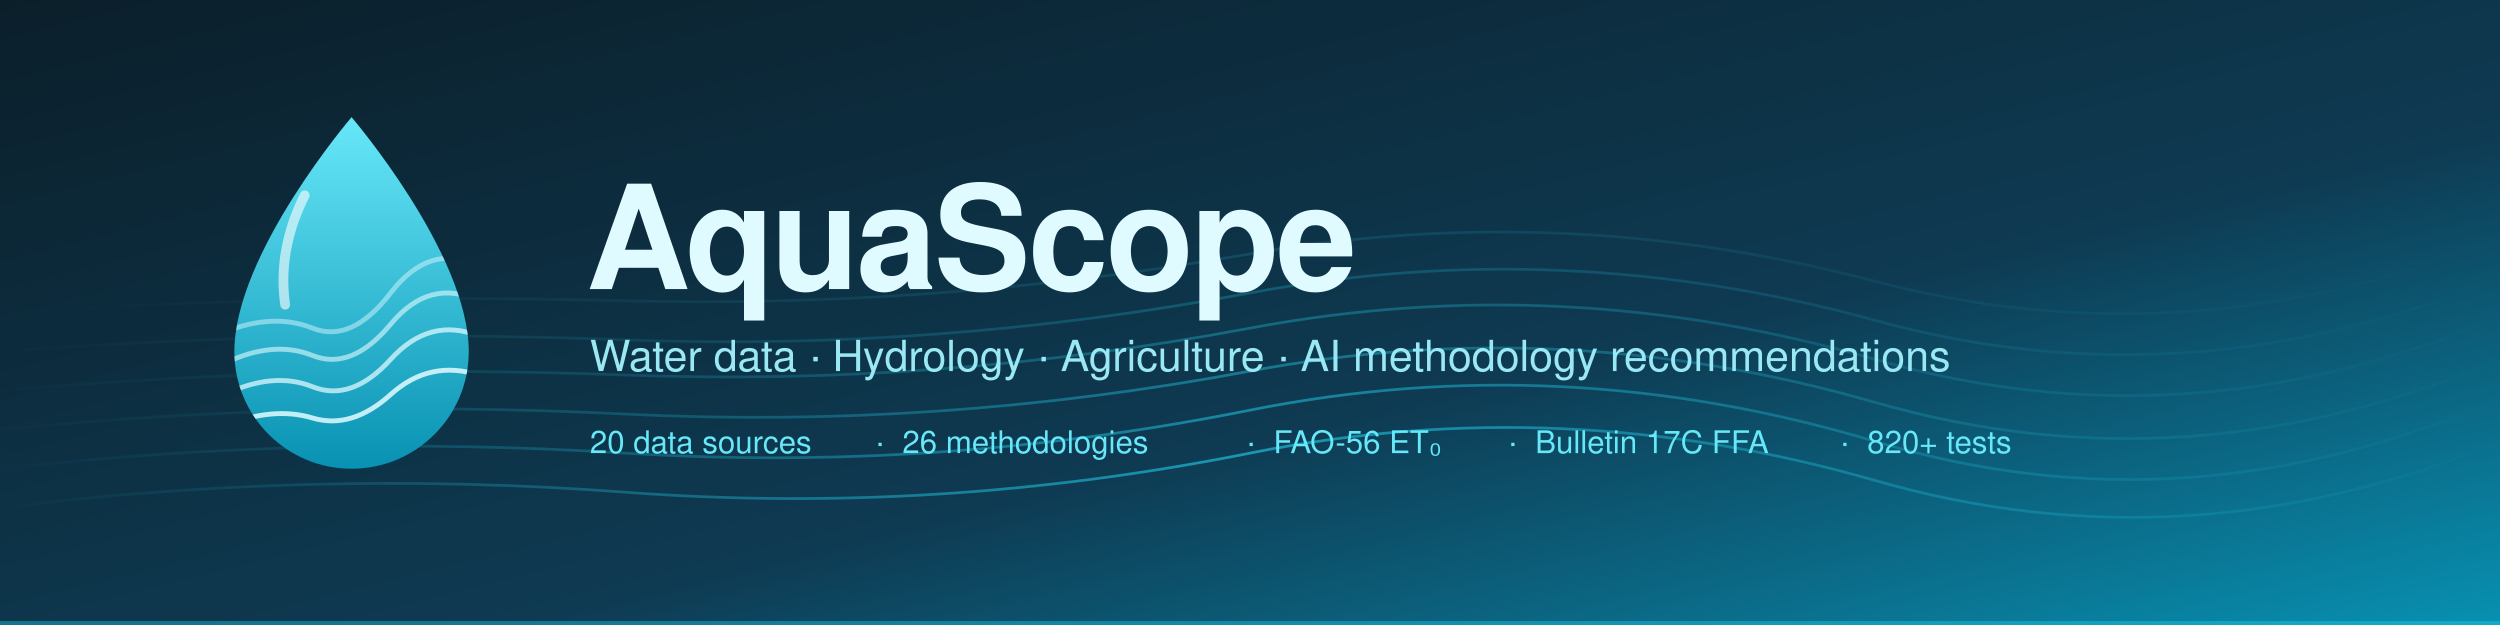
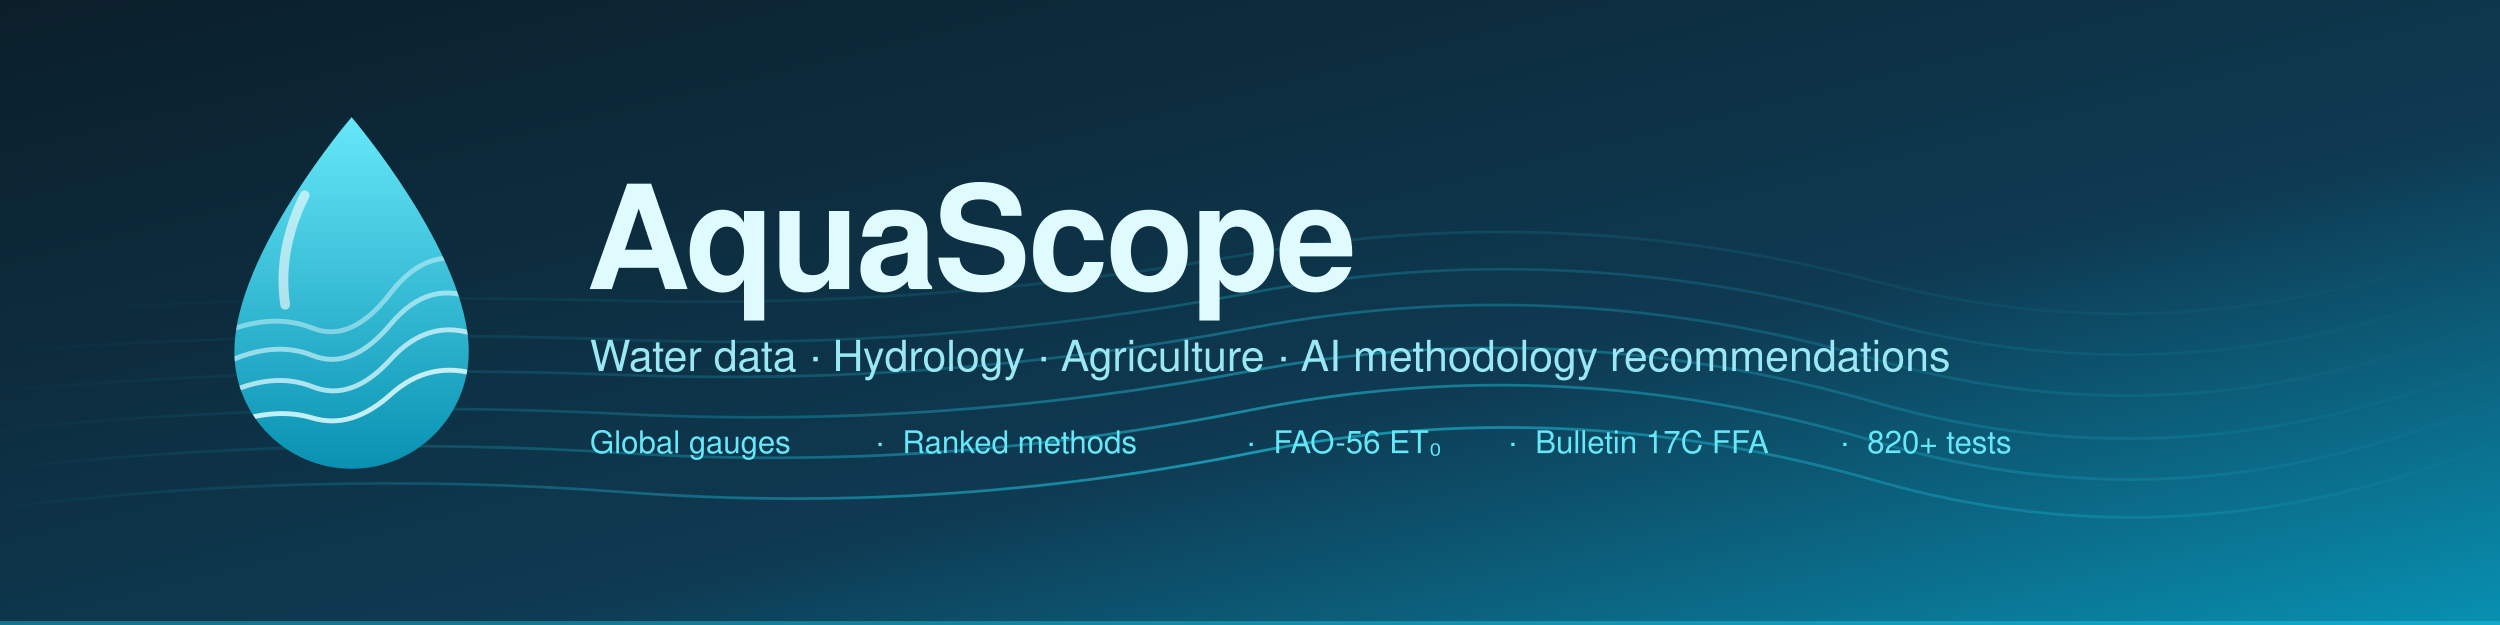
<svg xmlns="http://www.w3.org/2000/svg" viewBox="0 0 1280 320" role="img" aria-label="AquaScope banner">
  <defs>
    <linearGradient id="bgGrad" x1="0" y1="0" x2="1" y2="1">
      <stop offset="0%" stop-color="#0b1f2a" />
      <stop offset="60%" stop-color="#0e3a52" />
      <stop offset="100%" stop-color="#0891b2" />
    </linearGradient>
    <linearGradient id="dropGrad2" x1="0" y1="0" x2="0" y2="1">
      <stop offset="0%" stop-color="#67e8f9" />
      <stop offset="100%" stop-color="#0891b2" />
    </linearGradient>
    <linearGradient id="lineGrad" x1="0" y1="0" x2="1" y2="0">
      <stop offset="0%" stop-color="#22d3ee" stop-opacity="0" />
      <stop offset="50%" stop-color="#22d3ee" stop-opacity="0.6" />
      <stop offset="100%" stop-color="#22d3ee" stop-opacity="0" />
    </linearGradient>
    <clipPath id="dropClip2">
      <path d="M180 60 C 180 60, 120 130, 120 180 a60 60 0 0 0 120 0 C 240 130, 180 60, 180 60 Z" />
    </clipPath>
  </defs>
  <rect width="1280" height="320" fill="url(#bgGrad)" />
  <g stroke="url(#lineGrad)" fill="none" stroke-width="1.4">
    <path d="M0 260 Q 160 240, 320 252 T 640 232 T 960 246 T 1280 226" />
    <path d="M0 240 Q 160 222, 320 232 T 640 210 T 960 226 T 1280 204" opacity="0.85" />
    <path d="M0 220 Q 160 204, 320 212 T 640 190 T 960 206 T 1280 184" opacity="0.7" />
    <path d="M0 200 Q 160 186, 320 192 T 640 168 T 960 184 T 1280 162" opacity="0.55" />
    <path d="M0 180 Q 160 168, 320 174 T 640 150 T 960 164 T 1280 142" opacity="0.4" />
    <path d="M0 160 Q 160 150, 320 154 T 640 130 T 960 144 T 1280 122" opacity="0.25" />
  </g>
  <g>
    <path d="M180 60 C 180 60, 120 130, 120 180 a60 60 0 0 0 120 0 C 240 130, 180 60, 180 60 Z" fill="url(#dropGrad2)" />
    <g clip-path="url(#dropClip2)" stroke="#e0fbff" stroke-width="2.5" fill="none" stroke-linecap="round" opacity="0.85">
      <path d="M115 218 Q 140 208, 160 214 T 200 202 T 245 192" />
      <path d="M115 202 Q 140 190, 160 198 T 200 184 T 245 172" opacity="0.85" />
      <path d="M115 186 Q 140 174, 160 182 T 200 166 T 245 154" opacity="0.7" />
      <path d="M115 170 Q 140 160, 160 168 T 200 150 T 245 136" opacity="0.55" />
    </g>
    <path d="M156 100 Q 142 128, 146 156" stroke="#ffffff" stroke-opacity="0.6" stroke-width="5" stroke-linecap="round" fill="none" />
  </g>
  <g font-family="ui-sans-serif, -apple-system, 'Segoe UI', Helvetica, Arial, sans-serif" fill="#e0fbff">
    <text x="300" y="148" font-size="74" font-weight="700" letter-spacing="-1.5">AquaScope</text>
    <text x="302" y="190" font-size="22" font-weight="400" fill="#9be8f5">
      Water data · Hydrology · Agriculture · AI methodology recommendations
    </text>
    <g font-size="16" fill="#67e8f9">
-       <text x="302" y="232">20 data sources</text>
+       <text x="302" y="232">Global gauges</text>
      <text x="448" y="232">·</text>
-       <text x="462" y="232">26 methodologies</text>
+       <text x="462" y="232">Ranked methods</text>
      <text x="638" y="232">·</text>
      <text x="652" y="232">FAO-56 ET₀</text>
      <text x="772" y="232">·</text>
      <text x="786" y="232">Bulletin 17C FFA</text>
      <text x="942" y="232">·</text>
      <text x="956" y="232">820+ tests</text>
    </g>
  </g>
  <rect x="0" y="318" width="1280" height="2" fill="#22d3ee" opacity="0.4" />
</svg>
